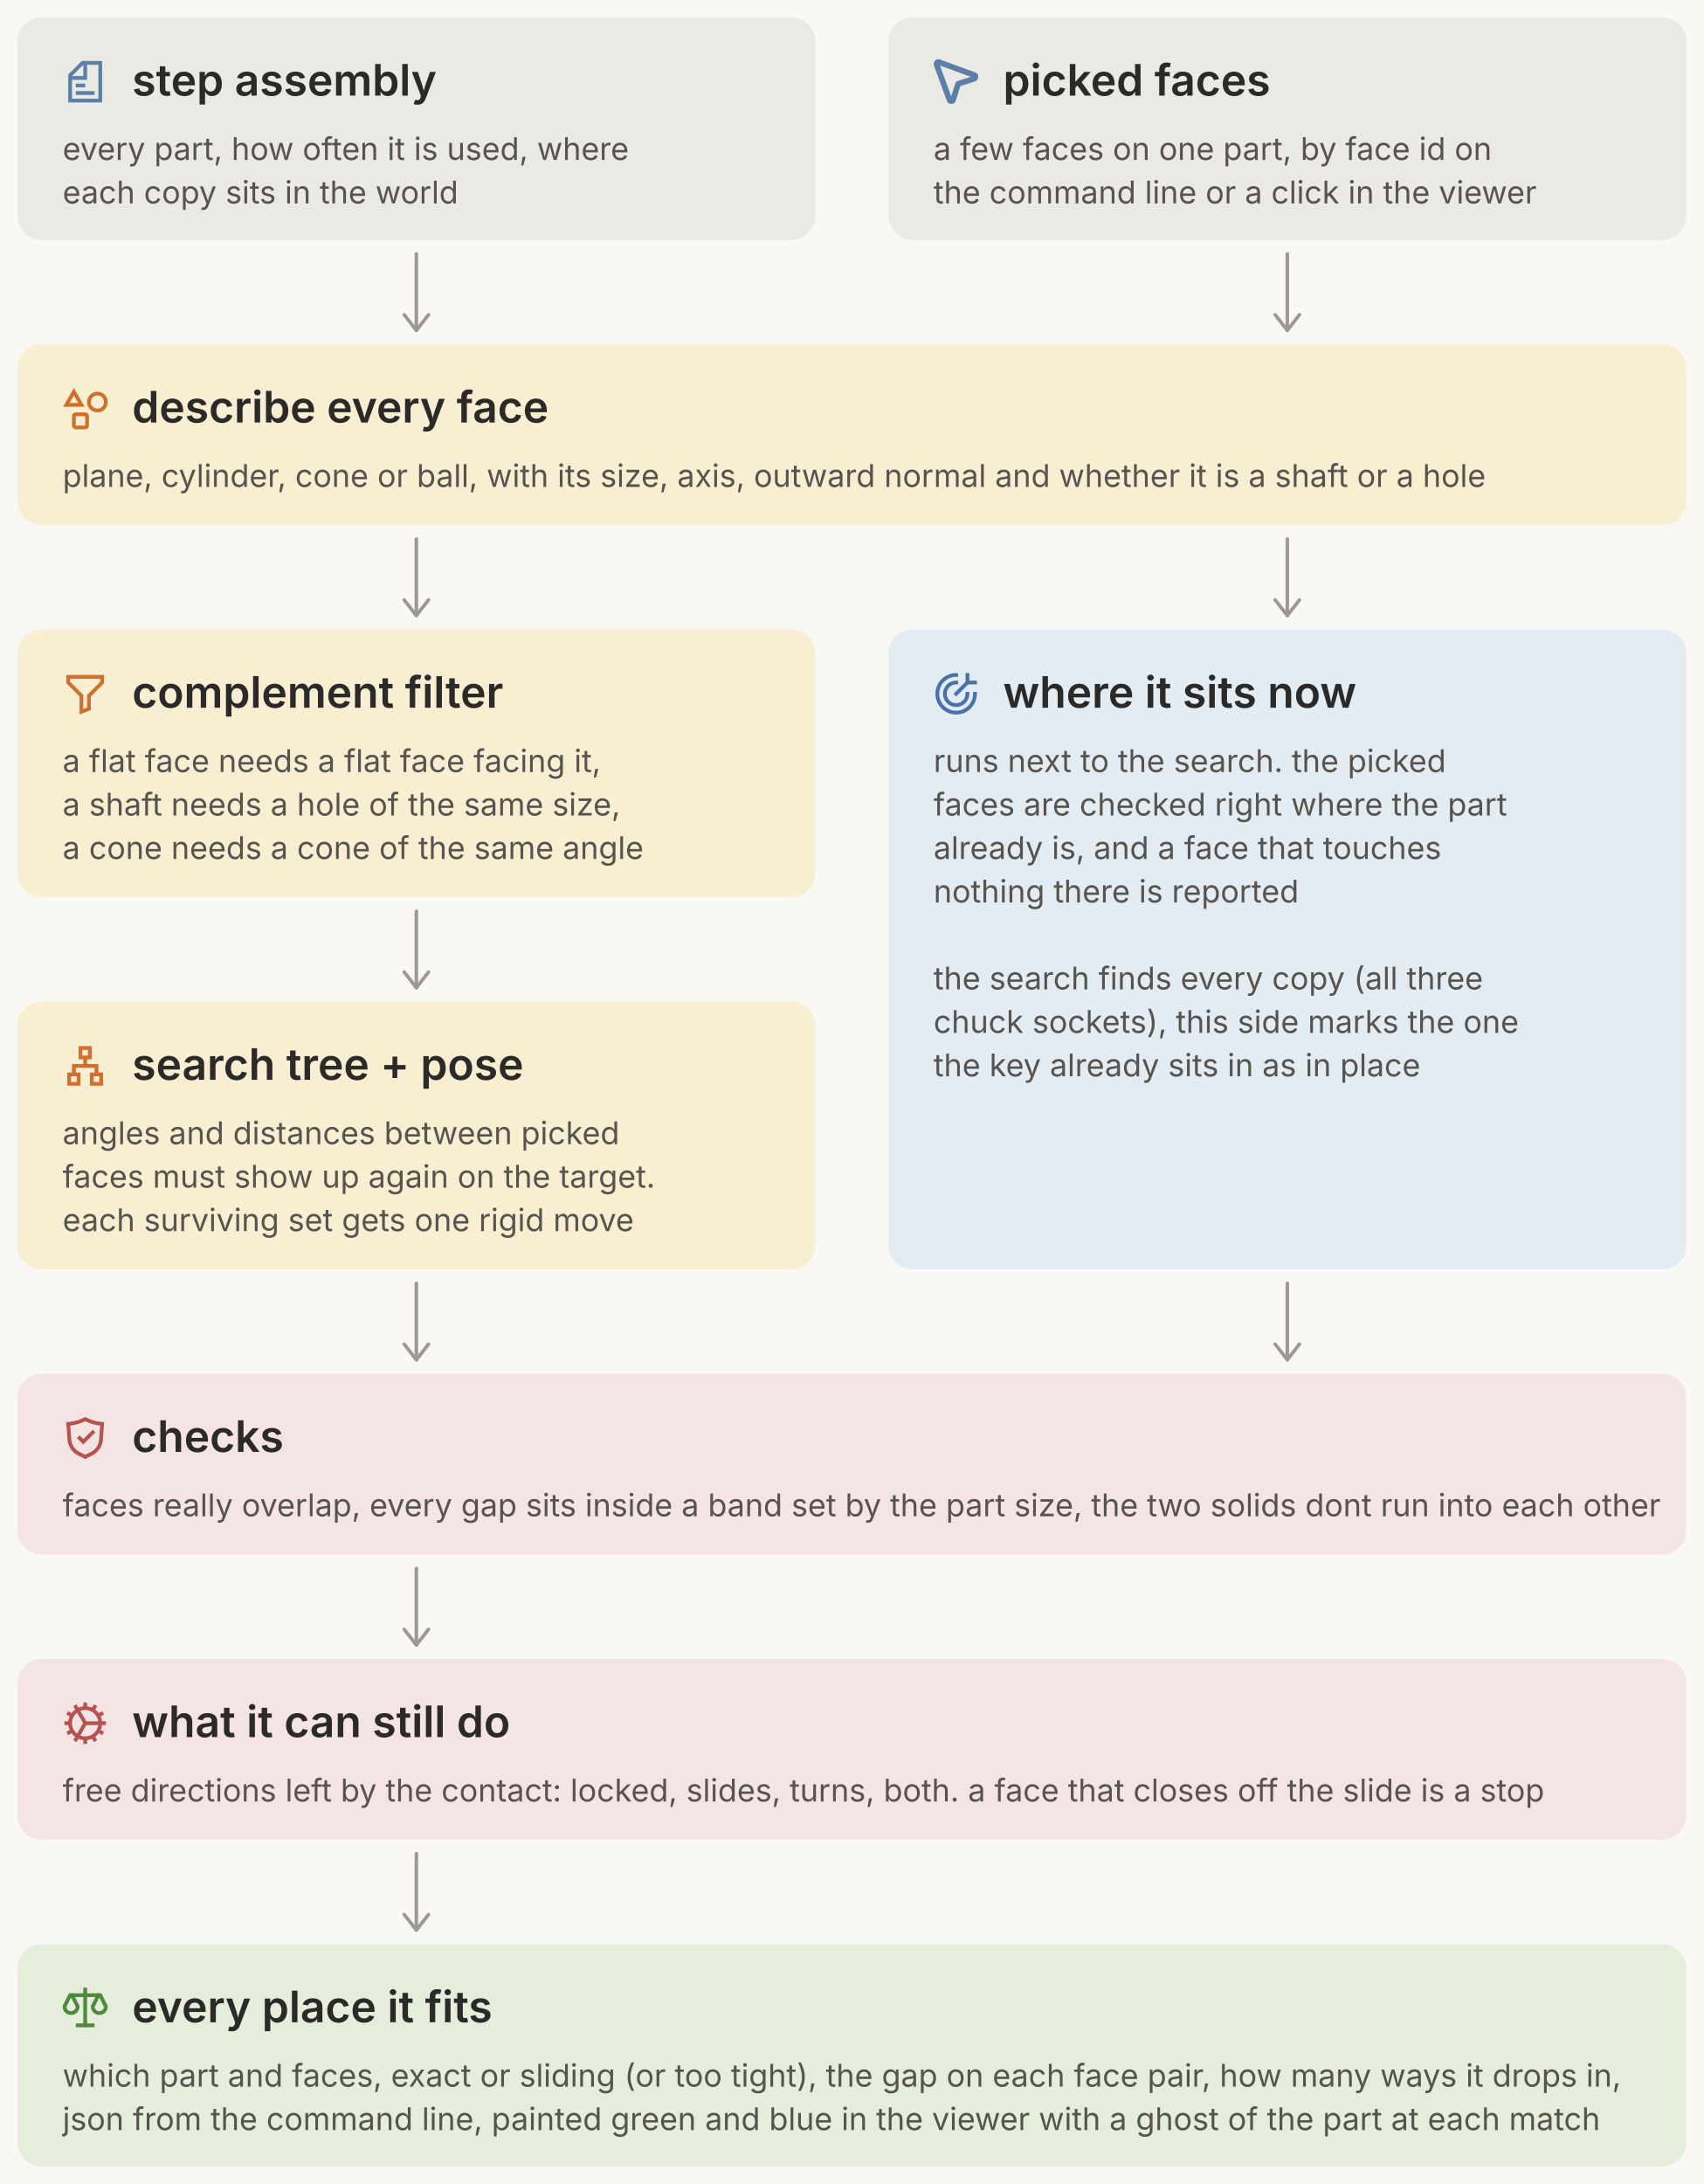
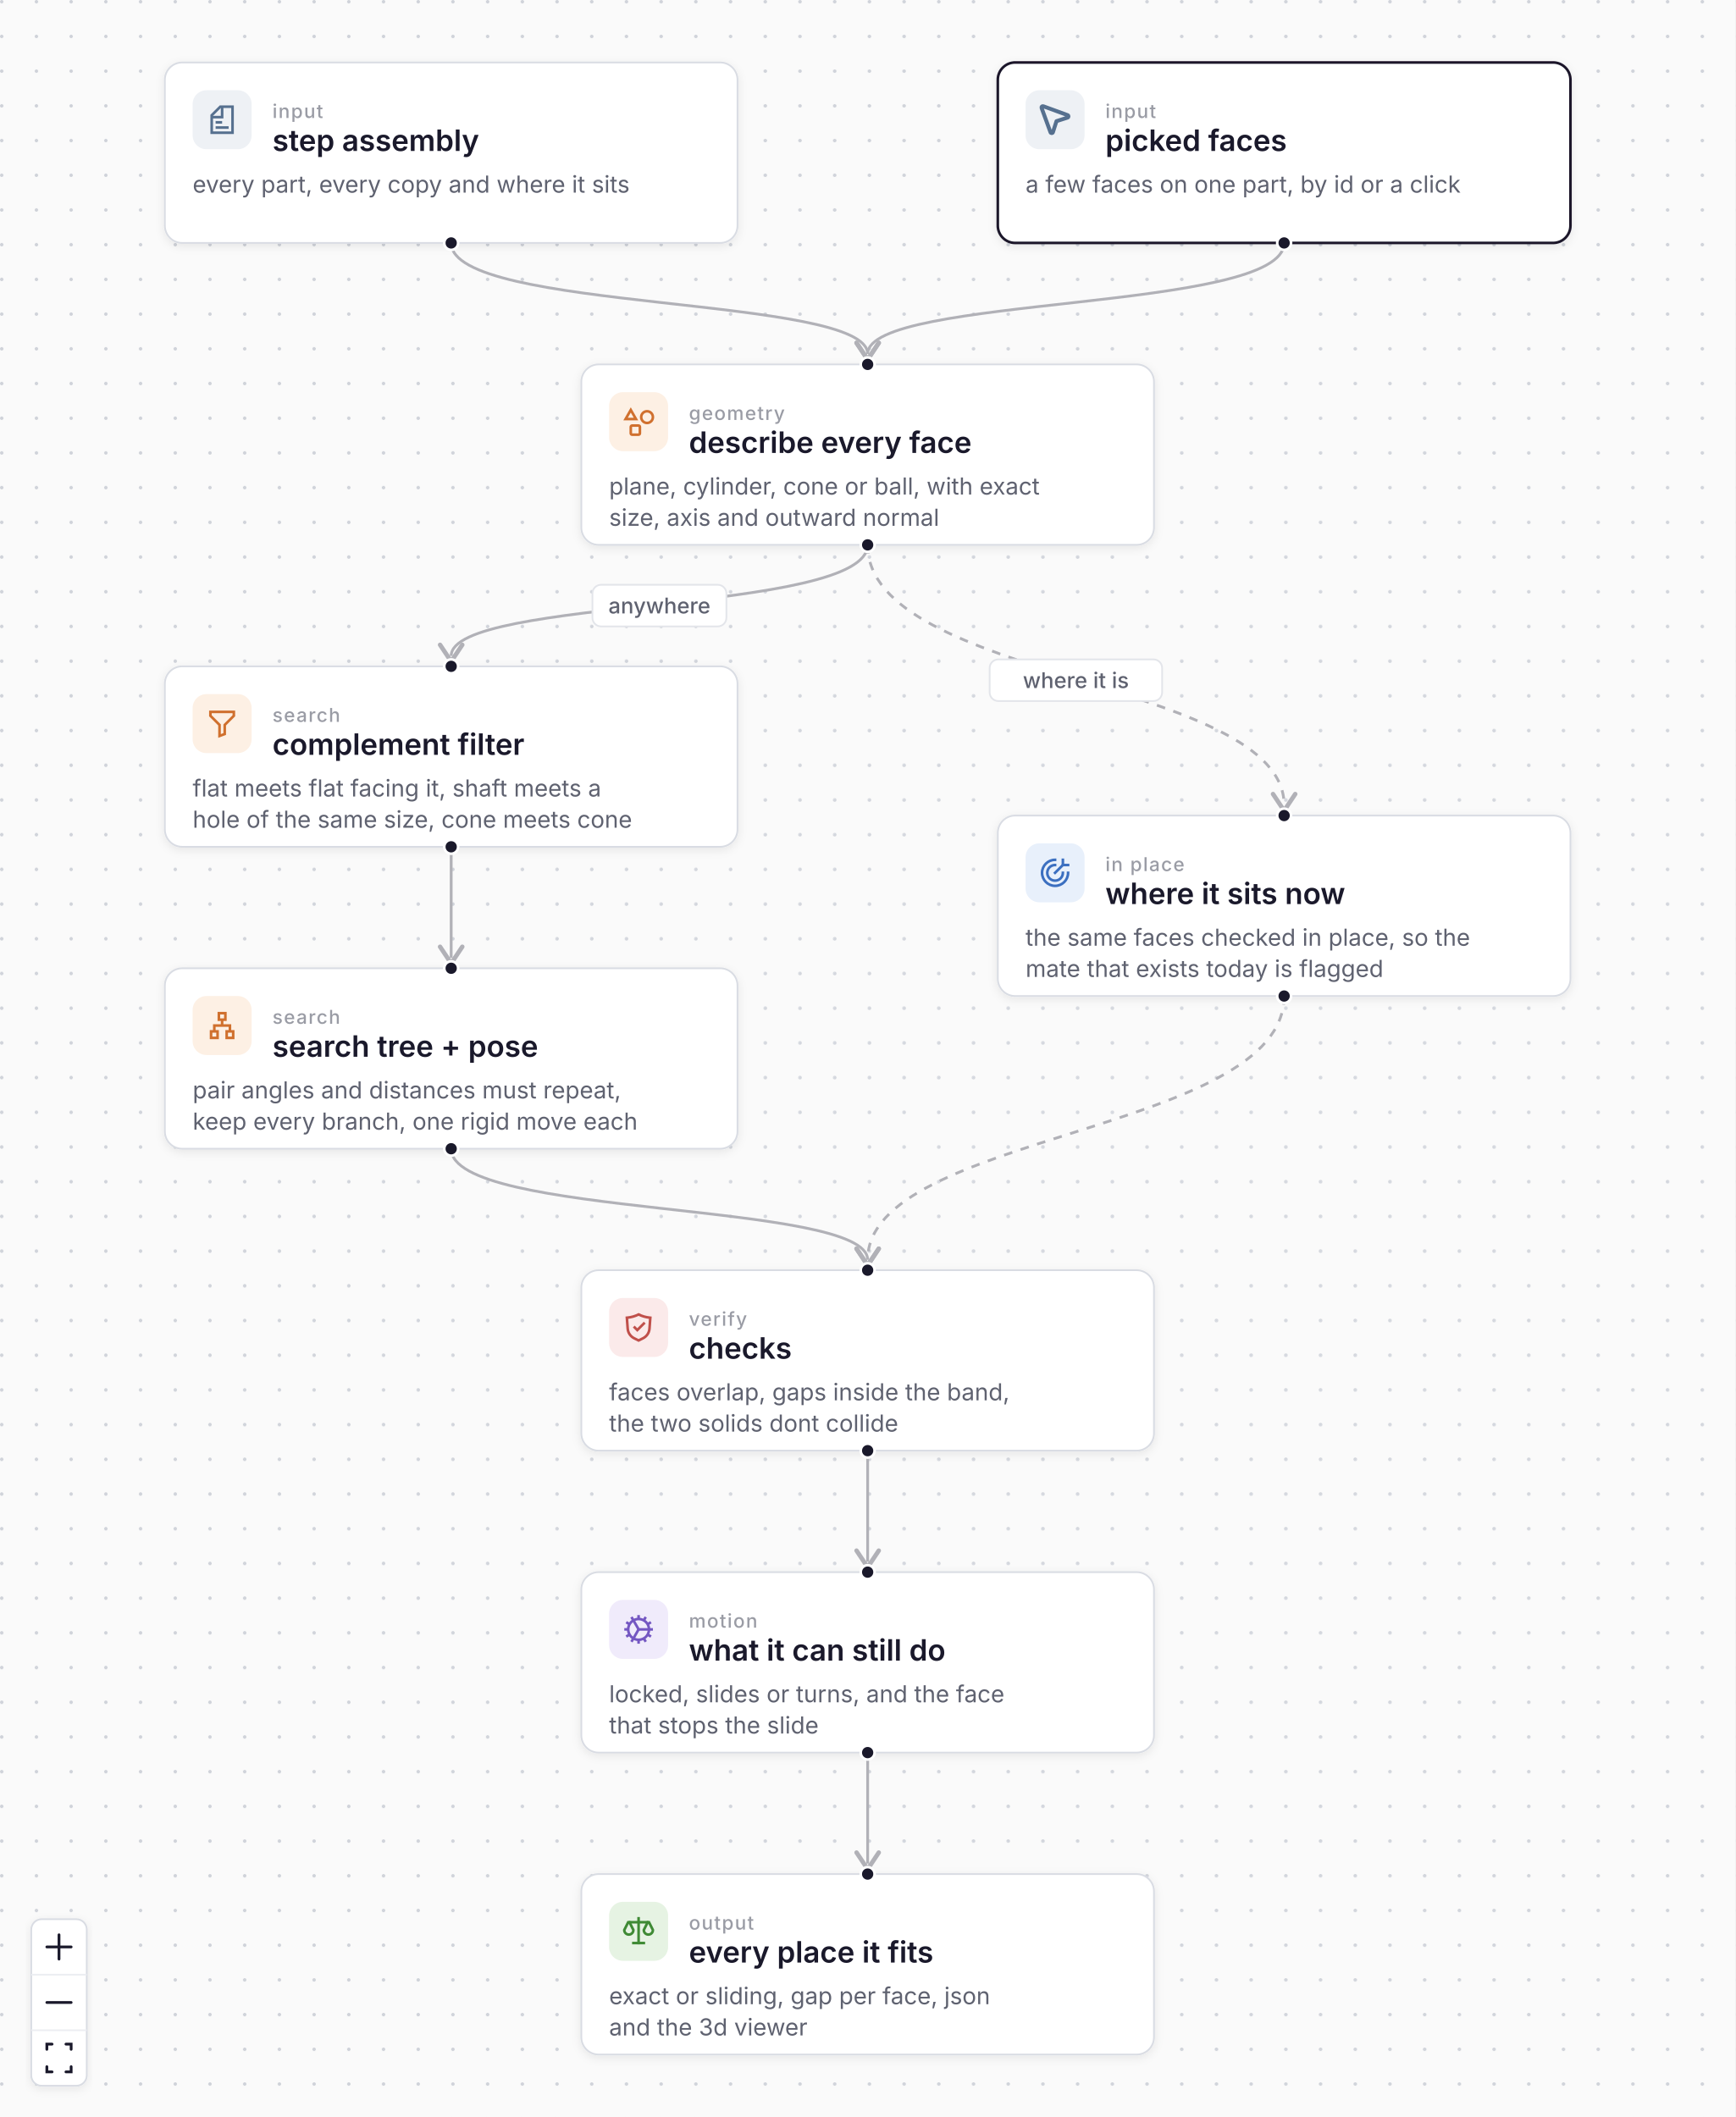
- <svg xmlns="http://www.w3.org/2000/svg" width="980" height="1256" viewBox="0 0 980 1256">
-   <style>.t{font:600 25px Inter,-apple-system,"Segoe UI",Helvetica,Arial,sans-serif;fill:#2b2a28}.s{font:400 18px Inter,-apple-system,"Segoe UI",Helvetica,Arial,sans-serif;fill:#57544f}.l{font:400 17px Inter,-apple-system,"Segoe UI",Helvetica,Arial,sans-serif;fill:#6f6c66}.a{stroke:#9c9993;stroke-width:2;fill:none;stroke-linecap:round;stroke-linejoin:round}</style>
-   <rect width="980" height="1256" fill="#f9f8f5" />
-   <rect x="10" y="10" width="459.0" height="128" rx="14" fill="#ebe9e4" />
-   <g transform="translate(36,34) scale(1.083333)">
-     <path d="M8 18H16" stroke="#5b7fa6" stroke-width="2" stroke-miterlimit="10" stroke-linecap="square" fill="none" />
-     <path d="M8 14L11 14" stroke="#5b7fa6" stroke-width="2" stroke-miterlimit="10" stroke-linecap="square" fill="none" />
-     <path d="M12 2V10H4" stroke="#5b7fa6" stroke-width="2" data-color="color-2" fill="none" />
-     <path d="M20 22V2H10.592L4 8.59V22H20Z" stroke="#5b7fa6" stroke-width="2" data-color="color-2" fill="none" />
+ <svg xmlns="http://www.w3.org/2000/svg" width="1000" height="1220" viewBox="0 0 1000 1220">
+   <style>.t{font:600 17px Inter,-apple-system,"Segoe UI",Helvetica,Arial,sans-serif;fill:#1a192b}.k{font:500 11px Inter,-apple-system,"Segoe UI",Helvetica,Arial,sans-serif;fill:#9a9ca5;letter-spacing:.06em}.s{font:400 13.5px Inter,-apple-system,"Segoe UI",Helvetica,Arial,sans-serif;fill:#5f6270}.l{font:500 12.5px Inter,-apple-system,"Segoe UI",Helvetica,Arial,sans-serif;fill:#5f6270}.e{fill:none;stroke:#b1b1b7;stroke-width:1.6}.d{stroke-dasharray:5 5}.h{fill:#1a192b;stroke:#fff;stroke-width:1.5}.c{fill:none;stroke:#1a192b;stroke-width:1.6;stroke-linecap:round}</style>
+   <defs>
+     <pattern id="dots" width="20" height="20" patternUnits="userSpaceOnUse">
+       <circle cx="1" cy="1" r="1" fill="#cfd2d9" />
+     </pattern>
+     <marker id="ar" viewBox="0 0 12 12" refX="6" refY="6" markerWidth="12" markerHeight="12" orient="auto-start-reverse">
+       <path d="M2 2 L8 6 L2 10" fill="none" stroke="#b1b1b7" stroke-width="1.6" stroke-linecap="round" stroke-linejoin="round" />
+     </marker>
+     <filter id="sh" x="-10%" y="-20%" width="120%" height="150%">
+       <feDropShadow dx="0" dy="1.5" stdDeviation="2.5" flood-color="#1a192b" flood-opacity=".08" />
+     </filter>
+   </defs>
+   <rect width="1000" height="1220" fill="#fafafa" />
+   <rect width="1000" height="1220" fill="url(#dots)" />
+   <path d="M260 140 C260 180 500 170 500 204" class="e" marker-end="url(#ar)" />
+   <path d="M740 140 C740 180 500 170 500 204" class="e" marker-end="url(#ar)" />
+   <path d="M500 314 C500 354 260 344 260 378" class="e" marker-end="url(#ar)" />
+   <path d="M500 314 C500 392.0 740 392.0 740 464" class="e d" marker-end="url(#ar)" />
+   <path d="M260 488 C260 528 260 518 260 552" class="e" marker-end="url(#ar)" />
+   <path d="M260 662 C260 702 500 692 500 726" class="e" marker-end="url(#ar)" />
+   <path d="M740 574 C740 653.0 500 653.0 500 726" class="e d" marker-end="url(#ar)" />
+   <path d="M500 836 C500 876 500 866 500 900" class="e" marker-end="url(#ar)" />
+   <path d="M500 1010 C500 1050 500 1040 500 1074" class="e" marker-end="url(#ar)" />
+   <rect x="95.0" y="36" width="330" height="104" rx="10" fill="#fff" stroke="#d9dce3" stroke-width="1" filter="url(#sh)" />
+   <rect x="111.0" y="52" width="34" height="34" rx="8" fill="#eef1f5" />
+   <g transform="translate(119.0,60) scale(0.75)">
+     <path d="M8 18H16" stroke="#56708f" stroke-width="2" stroke-miterlimit="10" stroke-linecap="square" fill="none" />
+     <path d="M8 14L11 14" stroke="#56708f" stroke-width="2" stroke-miterlimit="10" stroke-linecap="square" fill="none" />
+     <path d="M12 2V10H4" stroke="#56708f" stroke-width="2" data-color="color-2" fill="none" />
+     <path d="M20 22V2H10.592L4 8.59V22H20Z" stroke="#56708f" stroke-width="2" data-color="color-2" fill="none" />
  </g>
-   <text x="76" y="55" class="t">step assembly</text>
-   <text x="36" y="92" class="s">every part, how often it is used, where</text>
-   <text x="36" y="117" class="s">each copy sits in the world</text>
-   <rect x="511.0" y="10" width="459.0" height="128" rx="14" fill="#ebe9e4" />
-   <g transform="translate(537.0,34) scale(2.166667)">
-     <path d="m1.455.814l9.367,3.422c.447.163.434.801-.019.946l-4.258,1.363-1.363,4.258c-.145.454-.782.467-.946.019L.814,1.455c-.146-.399.242-.787.641-.641Z" fill="none" stroke="#5b7fa6" stroke-linecap="round" stroke-linejoin="round" stroke-width="1.5" />
+   <text x="157.0" y="68" class="k">input</text>
+   <text x="157.0" y="87" class="t">step assembly</text>
+   <text x="111.0" y="111" class="s">every part, every copy and where it sits</text>
+   <circle cx="260" cy="140" r="4" class="h" />
+   <rect x="575.0" y="36" width="330" height="104" rx="10" fill="#fff" stroke="#1a192b" stroke-width="1.5" filter="url(#sh)" />
+   <rect x="591.0" y="52" width="34" height="34" rx="8" fill="#eef1f5" />
+   <g transform="translate(599.0,60) scale(1.5)">
+     <path d="m1.455.814l9.367,3.422c.447.163.434.801-.019.946l-4.258,1.363-1.363,4.258c-.145.454-.782.467-.946.019L.814,1.455c-.146-.399.242-.787.641-.641Z" fill="none" stroke="#56708f" stroke-linecap="round" stroke-linejoin="round" stroke-width="1.5" />
  </g>
-   <text x="577.0" y="55" class="t">picked faces</text>
-   <text x="537.0" y="92" class="s">a few faces on one part, by face id on</text>
-   <text x="537.0" y="117" class="s">the command line or a click in the viewer</text>
-   <line x1="239.5" y1="146" x2="239.5" y2="190" class="a" />
-   <path d="M232.5 181 L239.5 190 L246.5 181" class="a" />
-   <line x1="740.5" y1="146" x2="740.5" y2="190" class="a" />
-   <path d="M733.5 181 L740.5 190 L747.5 181" class="a" />
-   <rect x="10" y="198" width="960" height="104" rx="14" fill="#f8efd3" />
-   <g transform="translate(36,222) scale(1.083333)">
+   <text x="637.0" y="68" class="k">input</text>
+   <text x="637.0" y="87" class="t">picked faces</text>
+   <text x="591.0" y="111" class="s">a few faces on one part, by id or a click</text>
+   <circle cx="740" cy="140" r="4" class="h" />
+   <rect x="335.0" y="210" width="330" height="104" rx="10" fill="#fff" stroke="#d9dce3" stroke-width="1" filter="url(#sh)" />
+   <rect x="351.0" y="226" width="34" height="34" rx="8" fill="#fdf0e4" />
+   <g transform="translate(359.0,234) scale(0.75)">
    <circle cx="18.5" cy="8.5" r="4.5" fill="none" stroke="#d0702e" stroke-linecap="square" stroke-miterlimit="10" stroke-width="2" data-color="color-2" />
    <rect x="6" y="15" width="7" height="7" rx="1" ry="1" fill="none" stroke="#d0702e" stroke-linecap="square" stroke-miterlimit="10" stroke-width="2" />
    <polygon points="2 10 6 3 10 10 2 10" fill="none" stroke="#d0702e" stroke-linecap="square" stroke-miterlimit="10" stroke-width="2" />
  </g>
-   <text x="76" y="243" class="t">describe every face</text>
-   <text x="36" y="280" class="s">plane, cylinder, cone or ball, with its size, axis, outward normal and whether it is a shaft or a hole</text>
-   <line x1="239.5" y1="310" x2="239.5" y2="354" class="a" />
-   <path d="M232.5 345 L239.5 354 L246.5 345" class="a" />
-   <line x1="740.5" y1="310" x2="740.5" y2="354" class="a" />
-   <path d="M733.5 345 L740.5 354 L747.5 345" class="a" />
-   <rect x="10" y="362" width="459.0" height="154" rx="14" fill="#f8efd3" />
-   <g transform="translate(36,386) scale(1.083333)">
+   <text x="397.0" y="242" class="k">geometry</text>
+   <text x="397.0" y="261" class="t">describe every face</text>
+   <text x="351.0" y="285" class="s">plane, cylinder, cone or ball, with exact</text>
+   <text x="351.0" y="303" class="s">size, axis and outward normal</text>
+   <circle cx="500" cy="210" r="4" class="h" />
+   <circle cx="500" cy="314" r="4" class="h" />
+   <rect x="95.0" y="384" width="330" height="104" rx="10" fill="#fff" stroke="#d9dce3" stroke-width="1" filter="url(#sh)" />
+   <rect x="111.0" y="400" width="34" height="34" rx="8" fill="#fdf0e4" />
+   <g transform="translate(119.0,408) scale(0.75)">
    <path d="M3 3H21V6L14 13V20L10 21.5V13L3 6L3 3Z" stroke="#d0702e" stroke-width="2" stroke-linecap="round" fill="none" />
  </g>
-   <text x="76" y="407" class="t">complement filter</text>
-   <text x="36" y="444" class="s">a flat face needs a flat face facing it,</text>
-   <text x="36" y="469" class="s">a shaft needs a hole of the same size,</text>
-   <text x="36" y="494" class="s">a cone needs a cone of the same angle</text>
-   <rect x="511.0" y="362" width="459.0" height="368" rx="14" fill="#e3ebf3" />
-   <g transform="translate(537.0,386) scale(1.083333)">
-     <path d="M22 12C22 17.523 17.523 22 12 22C6.477 22 2 17.523 2 12C2 6.477 6.477 2 12 2" stroke="#4a72a8" stroke-width="2" stroke-miterlimit="10" stroke-linecap="square" data-color="color-2" fill="none" />
-     <path d="M12 12L18 6L17.5 6.5" stroke="#4a72a8" stroke-width="2" stroke-linecap="square" fill="none" />
-     <path d="M18 12C18 15.314 15.314 18 12 18C8.686 18 6 15.314 6 12C6 8.686 8.686 6 12 6" stroke="#4a72a8" stroke-width="2" stroke-miterlimit="10" stroke-linecap="square" data-color="color-2" fill="none" />
-     <path d="M18 2V6H22" stroke="#4a72a8" stroke-width="2" stroke-linecap="square" fill="none" />
+   <text x="157.0" y="416" class="k">search</text>
+   <text x="157.0" y="435" class="t">complement filter</text>
+   <text x="111.0" y="459" class="s">flat meets flat facing it, shaft meets a</text>
+   <text x="111.0" y="477" class="s">hole of the same size, cone meets cone</text>
+   <circle cx="260" cy="384" r="4" class="h" />
+   <circle cx="260" cy="488" r="4" class="h" />
+   <rect x="575.0" y="470" width="330" height="104" rx="10" fill="#fff" stroke="#d9dce3" stroke-width="1" filter="url(#sh)" />
+   <rect x="591.0" y="486" width="34" height="34" rx="8" fill="#e8f0fb" />
+   <g transform="translate(599.0,494) scale(0.75)">
+     <path d="M22 12C22 17.523 17.523 22 12 22C6.477 22 2 17.523 2 12C2 6.477 6.477 2 12 2" stroke="#3b6fc0" stroke-width="2" stroke-miterlimit="10" stroke-linecap="square" data-color="color-2" fill="none" />
+     <path d="M12 12L18 6L17.5 6.5" stroke="#3b6fc0" stroke-width="2" stroke-linecap="square" fill="none" />
+     <path d="M18 12C18 15.314 15.314 18 12 18C8.686 18 6 15.314 6 12C6 8.686 8.686 6 12 6" stroke="#3b6fc0" stroke-width="2" stroke-miterlimit="10" stroke-linecap="square" data-color="color-2" fill="none" />
+     <path d="M18 2V6H22" stroke="#3b6fc0" stroke-width="2" stroke-linecap="square" fill="none" />
  </g>
-   <text x="577.0" y="407" class="t">where it sits now</text>
-   <text x="537.0" y="444" class="s">runs next to the search. the picked</text>
-   <text x="537.0" y="469" class="s">faces are checked right where the part</text>
-   <text x="537.0" y="494" class="s">already is, and a face that touches</text>
-   <text x="537.0" y="519" class="s">nothing there is reported</text>
-   <text x="537.0" y="544" class="s" />
-   <text x="537.0" y="569" class="s">the search finds every copy (all three</text>
-   <text x="537.0" y="594" class="s">chuck sockets), this side marks the one</text>
-   <text x="537.0" y="619" class="s">the key already sits in as in place</text>
-   <line x1="239.5" y1="524" x2="239.5" y2="568" class="a" />
-   <path d="M232.5 559 L239.5 568 L246.5 559" class="a" />
-   <rect x="10" y="576" width="459.0" height="154" rx="14" fill="#f8efd3" />
-   <g transform="translate(36,600) scale(1.083333)">
+   <text x="637.0" y="502" class="k">in place</text>
+   <text x="637.0" y="521" class="t">where it sits now</text>
+   <text x="591.0" y="545" class="s">the same faces checked in place, so the</text>
+   <text x="591.0" y="563" class="s">mate that exists today is flagged</text>
+   <circle cx="740" cy="470" r="4" class="h" />
+   <circle cx="740" cy="574" r="4" class="h" />
+   <rect x="95.0" y="558" width="330" height="104" rx="10" fill="#fff" stroke="#d9dce3" stroke-width="1" filter="url(#sh)" />
+   <rect x="111.0" y="574" width="34" height="34" rx="8" fill="#fdf0e4" />
+   <g transform="translate(119.0,582) scale(0.75)">
    <path d="M12 12V7.5" stroke="#d0702e" stroke-width="2" data-color="color-2" fill="none" />
    <path d="M6 16.5V12H18V16.5" stroke="#d0702e" stroke-width="2" data-color="color-2" fill="none" />
    <path d="M14.5 2.5L14.5 7.5L9.5 7.5L9.5 2.5L14.5 2.5Z" stroke="#d0702e" stroke-width="2" fill="none" />
    <path d="M8.5 16.5L8.5 21.5L3.5 21.5L3.5 16.5L8.5 16.5Z" stroke="#d0702e" stroke-width="2" fill="none" />
    <path d="M20.5 16.5L20.5 21.5L15.5 21.5L15.5 16.5L20.5 16.5Z" stroke="#d0702e" stroke-width="2" fill="none" />
  </g>
-   <text x="76" y="621" class="t">search tree + pose</text>
-   <text x="36" y="658" class="s">angles and distances between picked</text>
-   <text x="36" y="683" class="s">faces must show up again on the target.</text>
-   <text x="36" y="708" class="s">each surviving set gets one rigid move</text>
-   <line x1="239.5" y1="738" x2="239.5" y2="782" class="a" />
-   <path d="M232.5 773 L239.5 782 L246.5 773" class="a" />
-   <line x1="740.5" y1="738" x2="740.5" y2="782" class="a" />
-   <path d="M733.5 773 L740.5 782 L747.5 773" class="a" />
-   <rect x="10" y="790" width="960" height="104" rx="14" fill="#f4e4e4" />
-   <g transform="translate(36,814) scale(1.083333)">
-     <path d="M20.378 12.901L21 4.5L20.45 4.445C17.508 4.151 14.645 3.322 12 2C9.356 3.322 6.492 4.151 3.55 4.445L3 4.5L3.622 12.901C3.857 16.063 5.737 18.869 8.573 20.286L12 22L15.427 20.286C18.263 18.869 20.143 16.063 20.378 12.901Z" stroke="#b5534f" stroke-width="2" stroke-miterlimit="10" stroke-linecap="square" data-color="color-2" fill="none" />
-     <path d="M9 12L11 14L16 9" stroke="#b5534f" stroke-width="2" stroke-miterlimit="10" stroke-linecap="square" fill="none" />
+   <text x="157.0" y="590" class="k">search</text>
+   <text x="157.0" y="609" class="t">search tree + pose</text>
+   <text x="111.0" y="633" class="s">pair angles and distances must repeat,</text>
+   <text x="111.0" y="651" class="s">keep every branch, one rigid move each</text>
+   <circle cx="260" cy="558" r="4" class="h" />
+   <circle cx="260" cy="662" r="4" class="h" />
+   <rect x="335.0" y="732" width="330" height="104" rx="10" fill="#fff" stroke="#d9dce3" stroke-width="1" filter="url(#sh)" />
+   <rect x="351.0" y="748" width="34" height="34" rx="8" fill="#fbeaea" />
+   <g transform="translate(359.0,756) scale(0.75)">
+     <path d="M20.378 12.901L21 4.5L20.45 4.445C17.508 4.151 14.645 3.322 12 2C9.356 3.322 6.492 4.151 3.55 4.445L3 4.5L3.622 12.901C3.857 16.063 5.737 18.869 8.573 20.286L12 22L15.427 20.286C18.263 18.869 20.143 16.063 20.378 12.901Z" stroke="#c0504b" stroke-width="2" stroke-miterlimit="10" stroke-linecap="square" data-color="color-2" fill="none" />
+     <path d="M9 12L11 14L16 9" stroke="#c0504b" stroke-width="2" stroke-miterlimit="10" stroke-linecap="square" fill="none" />
  </g>
-   <text x="76" y="835" class="t">checks</text>
-   <text x="36" y="872" class="s">faces really overlap, every gap sits inside a band set by the part size, the two solids dont run into each other</text>
-   <line x1="239.5" y1="902" x2="239.5" y2="946" class="a" />
-   <path d="M232.5 937 L239.5 946 L246.5 937" class="a" />
-   <rect x="10" y="954" width="960" height="104" rx="14" fill="#f4e4e4" />
-   <g transform="translate(36,978) scale(1.083333)">
-     <path d="M12 12L8 19" stroke="#b5534f" stroke-width="2" fill="none" />
-     <path d="M8 5L12.041 12H20" stroke="#b5534f" stroke-width="2" fill="none" />
-     <path d="M22.005 11.995L20 12L20.5 11.999" stroke="#b5534f" stroke-width="2" stroke-miterlimit="10" stroke-linecap="square" fill="none" />
-     <path d="M12 2V4V3.5" stroke="#b5534f" stroke-width="2" stroke-miterlimit="10" stroke-linecap="square" data-color="color-2" fill="none" />
-     <path d="M2.005 11.995H4H3.5" stroke="#b5534f" stroke-width="2" stroke-miterlimit="10" stroke-linecap="square" data-color="color-2" fill="none" />
-     <path d="M12 22V20V20.5" stroke="#b5534f" stroke-width="2" stroke-miterlimit="10" stroke-linecap="square" data-color="color-2" fill="none" />
-     <path d="M20.668 16.996L18.929 15.998L19.363 16.246" stroke="#b5534f" stroke-width="2" stroke-miterlimit="10" stroke-linecap="square" data-color="color-2" fill="none" />
-     <path d="M17.001 3.337L16.001 5.069L16.251 4.636" stroke="#b5534f" stroke-width="2" stroke-miterlimit="10" stroke-linecap="square" data-color="color-2" fill="none" />
-     <path d="M3.347 6.996L5.075 7.993L4.642 7.743" stroke="#b5534f" stroke-width="2" stroke-miterlimit="10" stroke-linecap="square" data-color="color-2" fill="none" />
-     <path d="M7.001 20.658L8.001 18.926L7.751 19.359" stroke="#b5534f" stroke-width="2" stroke-miterlimit="10" stroke-linecap="square" fill="none" />
-     <path d="M17.008 20.656L16.002 18.922L16.253 19.355" stroke="#b5534f" stroke-width="2" stroke-miterlimit="10" stroke-linecap="square" data-color="color-2" fill="none" />
-     <path d="M20.662 6.994L18.93 7.994L19.363 7.744" stroke="#b5534f" stroke-width="2" stroke-miterlimit="10" stroke-linecap="square" data-color="color-2" fill="none" />
-     <path d="M7.008 3.336L8.006 5.063L7.756 4.63" stroke="#b5534f" stroke-width="2" stroke-miterlimit="10" stroke-linecap="square" fill="none" />
-     <path d="M3.341 16.994L5.073 15.994L4.64 16.244" stroke="#b5534f" stroke-width="2" stroke-miterlimit="10" stroke-linecap="square" data-color="color-2" fill="none" />
-     <path d="M12 20C16.418 20 20 16.418 20 12C20 7.582 16.418 4 12 4C7.582 4 4 7.582 4 12C4 16.418 7.582 20 12 20Z" stroke="#b5534f" stroke-width="2" stroke-miterlimit="10" stroke-linecap="square" fill="none" />
+   <text x="397.0" y="764" class="k">verify</text>
+   <text x="397.0" y="783" class="t">checks</text>
+   <text x="351.0" y="807" class="s">faces overlap, gaps inside the band,</text>
+   <text x="351.0" y="825" class="s">the two solids dont collide</text>
+   <circle cx="500" cy="732" r="4" class="h" />
+   <circle cx="500" cy="836" r="4" class="h" />
+   <rect x="335.0" y="906" width="330" height="104" rx="10" fill="#fff" stroke="#d9dce3" stroke-width="1" filter="url(#sh)" />
+   <rect x="351.0" y="922" width="34" height="34" rx="8" fill="#f0ebfb" />
+   <g transform="translate(359.0,930) scale(0.75)">
+     <path d="M12 12L8 19" stroke="#7457c2" stroke-width="2" fill="none" />
+     <path d="M8 5L12.041 12H20" stroke="#7457c2" stroke-width="2" fill="none" />
+     <path d="M22.005 11.995L20 12L20.5 11.999" stroke="#7457c2" stroke-width="2" stroke-miterlimit="10" stroke-linecap="square" fill="none" />
+     <path d="M12 2V4V3.5" stroke="#7457c2" stroke-width="2" stroke-miterlimit="10" stroke-linecap="square" data-color="color-2" fill="none" />
+     <path d="M2.005 11.995H4H3.5" stroke="#7457c2" stroke-width="2" stroke-miterlimit="10" stroke-linecap="square" data-color="color-2" fill="none" />
+     <path d="M12 22V20V20.5" stroke="#7457c2" stroke-width="2" stroke-miterlimit="10" stroke-linecap="square" data-color="color-2" fill="none" />
+     <path d="M20.668 16.996L18.929 15.998L19.363 16.246" stroke="#7457c2" stroke-width="2" stroke-miterlimit="10" stroke-linecap="square" data-color="color-2" fill="none" />
+     <path d="M17.001 3.337L16.001 5.069L16.251 4.636" stroke="#7457c2" stroke-width="2" stroke-miterlimit="10" stroke-linecap="square" data-color="color-2" fill="none" />
+     <path d="M3.347 6.996L5.075 7.993L4.642 7.743" stroke="#7457c2" stroke-width="2" stroke-miterlimit="10" stroke-linecap="square" data-color="color-2" fill="none" />
+     <path d="M7.001 20.658L8.001 18.926L7.751 19.359" stroke="#7457c2" stroke-width="2" stroke-miterlimit="10" stroke-linecap="square" fill="none" />
+     <path d="M17.008 20.656L16.002 18.922L16.253 19.355" stroke="#7457c2" stroke-width="2" stroke-miterlimit="10" stroke-linecap="square" data-color="color-2" fill="none" />
+     <path d="M20.662 6.994L18.93 7.994L19.363 7.744" stroke="#7457c2" stroke-width="2" stroke-miterlimit="10" stroke-linecap="square" data-color="color-2" fill="none" />
+     <path d="M7.008 3.336L8.006 5.063L7.756 4.63" stroke="#7457c2" stroke-width="2" stroke-miterlimit="10" stroke-linecap="square" fill="none" />
+     <path d="M3.341 16.994L5.073 15.994L4.64 16.244" stroke="#7457c2" stroke-width="2" stroke-miterlimit="10" stroke-linecap="square" data-color="color-2" fill="none" />
+     <path d="M12 20C16.418 20 20 16.418 20 12C20 7.582 16.418 4 12 4C7.582 4 4 7.582 4 12C4 16.418 7.582 20 12 20Z" stroke="#7457c2" stroke-width="2" stroke-miterlimit="10" stroke-linecap="square" fill="none" />
  </g>
-   <text x="76" y="999" class="t">what it can still do</text>
-   <text x="36" y="1036" class="s">free directions left by the contact: locked, slides, turns, both. a face that closes off the slide is a stop</text>
-   <line x1="239.5" y1="1066" x2="239.5" y2="1110" class="a" />
-   <path d="M232.5 1101 L239.5 1110 L246.5 1101" class="a" />
-   <rect x="10" y="1118" width="960" height="128" rx="14" fill="#e5eedb" />
-   <g transform="translate(36,1142) scale(1.083333)">
-     <path d="M12 2V21" stroke="#4f8a3c" stroke-width="2" stroke-linecap="square" data-color="color-2" fill="none" />
-     <path d="M19.5 14.5C21.433 14.5 23 12.933 23 11L20 5H19L16 11C16 12.933 17.567 14.5 19.5 14.5Z" stroke="#4f8a3c" stroke-width="2" fill="none" />
-     <path d="M4.5 14.5C6.433 14.5 8 12.933 8 11L5 5H4L1 11C1 12.933 2.567 14.5 4.5 14.5Z" stroke="#4f8a3c" stroke-width="2" fill="none" />
-     <path d="M4.5 5H19.5" stroke="#4f8a3c" stroke-width="2" fill="none" />
-     <path d="M8 21H16" stroke="#4f8a3c" stroke-width="2" stroke-linecap="square" data-color="color-2" fill="none" />
+   <text x="397.0" y="938" class="k">motion</text>
+   <text x="397.0" y="957" class="t">what it can still do</text>
+   <text x="351.0" y="981" class="s">locked, slides or turns, and the face</text>
+   <text x="351.0" y="999" class="s">that stops the slide</text>
+   <circle cx="500" cy="906" r="4" class="h" />
+   <circle cx="500" cy="1010" r="4" class="h" />
+   <rect x="335.0" y="1080" width="330" height="104" rx="10" fill="#fff" stroke="#d9dce3" stroke-width="1" filter="url(#sh)" />
+   <rect x="351.0" y="1096" width="34" height="34" rx="8" fill="#e6f3e3" />
+   <g transform="translate(359.0,1104) scale(0.75)">
+     <path d="M12 2V21" stroke="#3f8a35" stroke-width="2" stroke-linecap="square" data-color="color-2" fill="none" />
+     <path d="M19.5 14.5C21.433 14.5 23 12.933 23 11L20 5H19L16 11C16 12.933 17.567 14.5 19.5 14.5Z" stroke="#3f8a35" stroke-width="2" fill="none" />
+     <path d="M4.5 14.5C6.433 14.5 8 12.933 8 11L5 5H4L1 11C1 12.933 2.567 14.5 4.5 14.5Z" stroke="#3f8a35" stroke-width="2" fill="none" />
+     <path d="M4.5 5H19.5" stroke="#3f8a35" stroke-width="2" fill="none" />
+     <path d="M8 21H16" stroke="#3f8a35" stroke-width="2" stroke-linecap="square" data-color="color-2" fill="none" />
  </g>
-   <text x="76" y="1163" class="t">every place it fits</text>
-   <text x="36" y="1200" class="s">which part and faces, exact or sliding (or too tight), the gap on each face pair, how many ways it drops in,</text>
-   <text x="36" y="1225" class="s">json from the command line, painted green and blue in the viewer with a ghost of the part at each match</text>
+   <text x="397.0" y="1112" class="k">output</text>
+   <text x="397.0" y="1131" class="t">every place it fits</text>
+   <text x="351.0" y="1155" class="s">exact or sliding, gap per face, json</text>
+   <text x="351.0" y="1173" class="s">and the 3d viewer</text>
+   <circle cx="500" cy="1080" r="4" class="h" />
+   <rect x="341.4" y="337.0" width="77.2" height="24" rx="5" fill="#fff" stroke="#e3e5ea" />
+   <text x="380.0" y="353.5" class="l" text-anchor="middle">anywhere</text>
+   <rect x="570.3" y="380.0" width="99.4" height="24" rx="5" fill="#fff" stroke="#e3e5ea" />
+   <text x="620.0" y="396.5" class="l" text-anchor="middle">where it is</text>
+   <g transform="translate(18,1106)">
+     <rect width="32" height="96" rx="6" fill="#fff" stroke="#d9dce3" filter="url(#sh)" />
+     <path d="M16 9v14M9 16h14" class="c" />
+     <line x1="0" y1="32" x2="32" y2="32" stroke="#eceef2" />
+     <path d="M9 48h14" class="c" />
+     <line x1="0" y1="64" x2="32" y2="64" stroke="#eceef2" />
+     <path d="M9 75v-3h3M23 75v-3h-3M9 85v3h3M23 85v3h-3" class="c" />
+   </g>
</svg>
